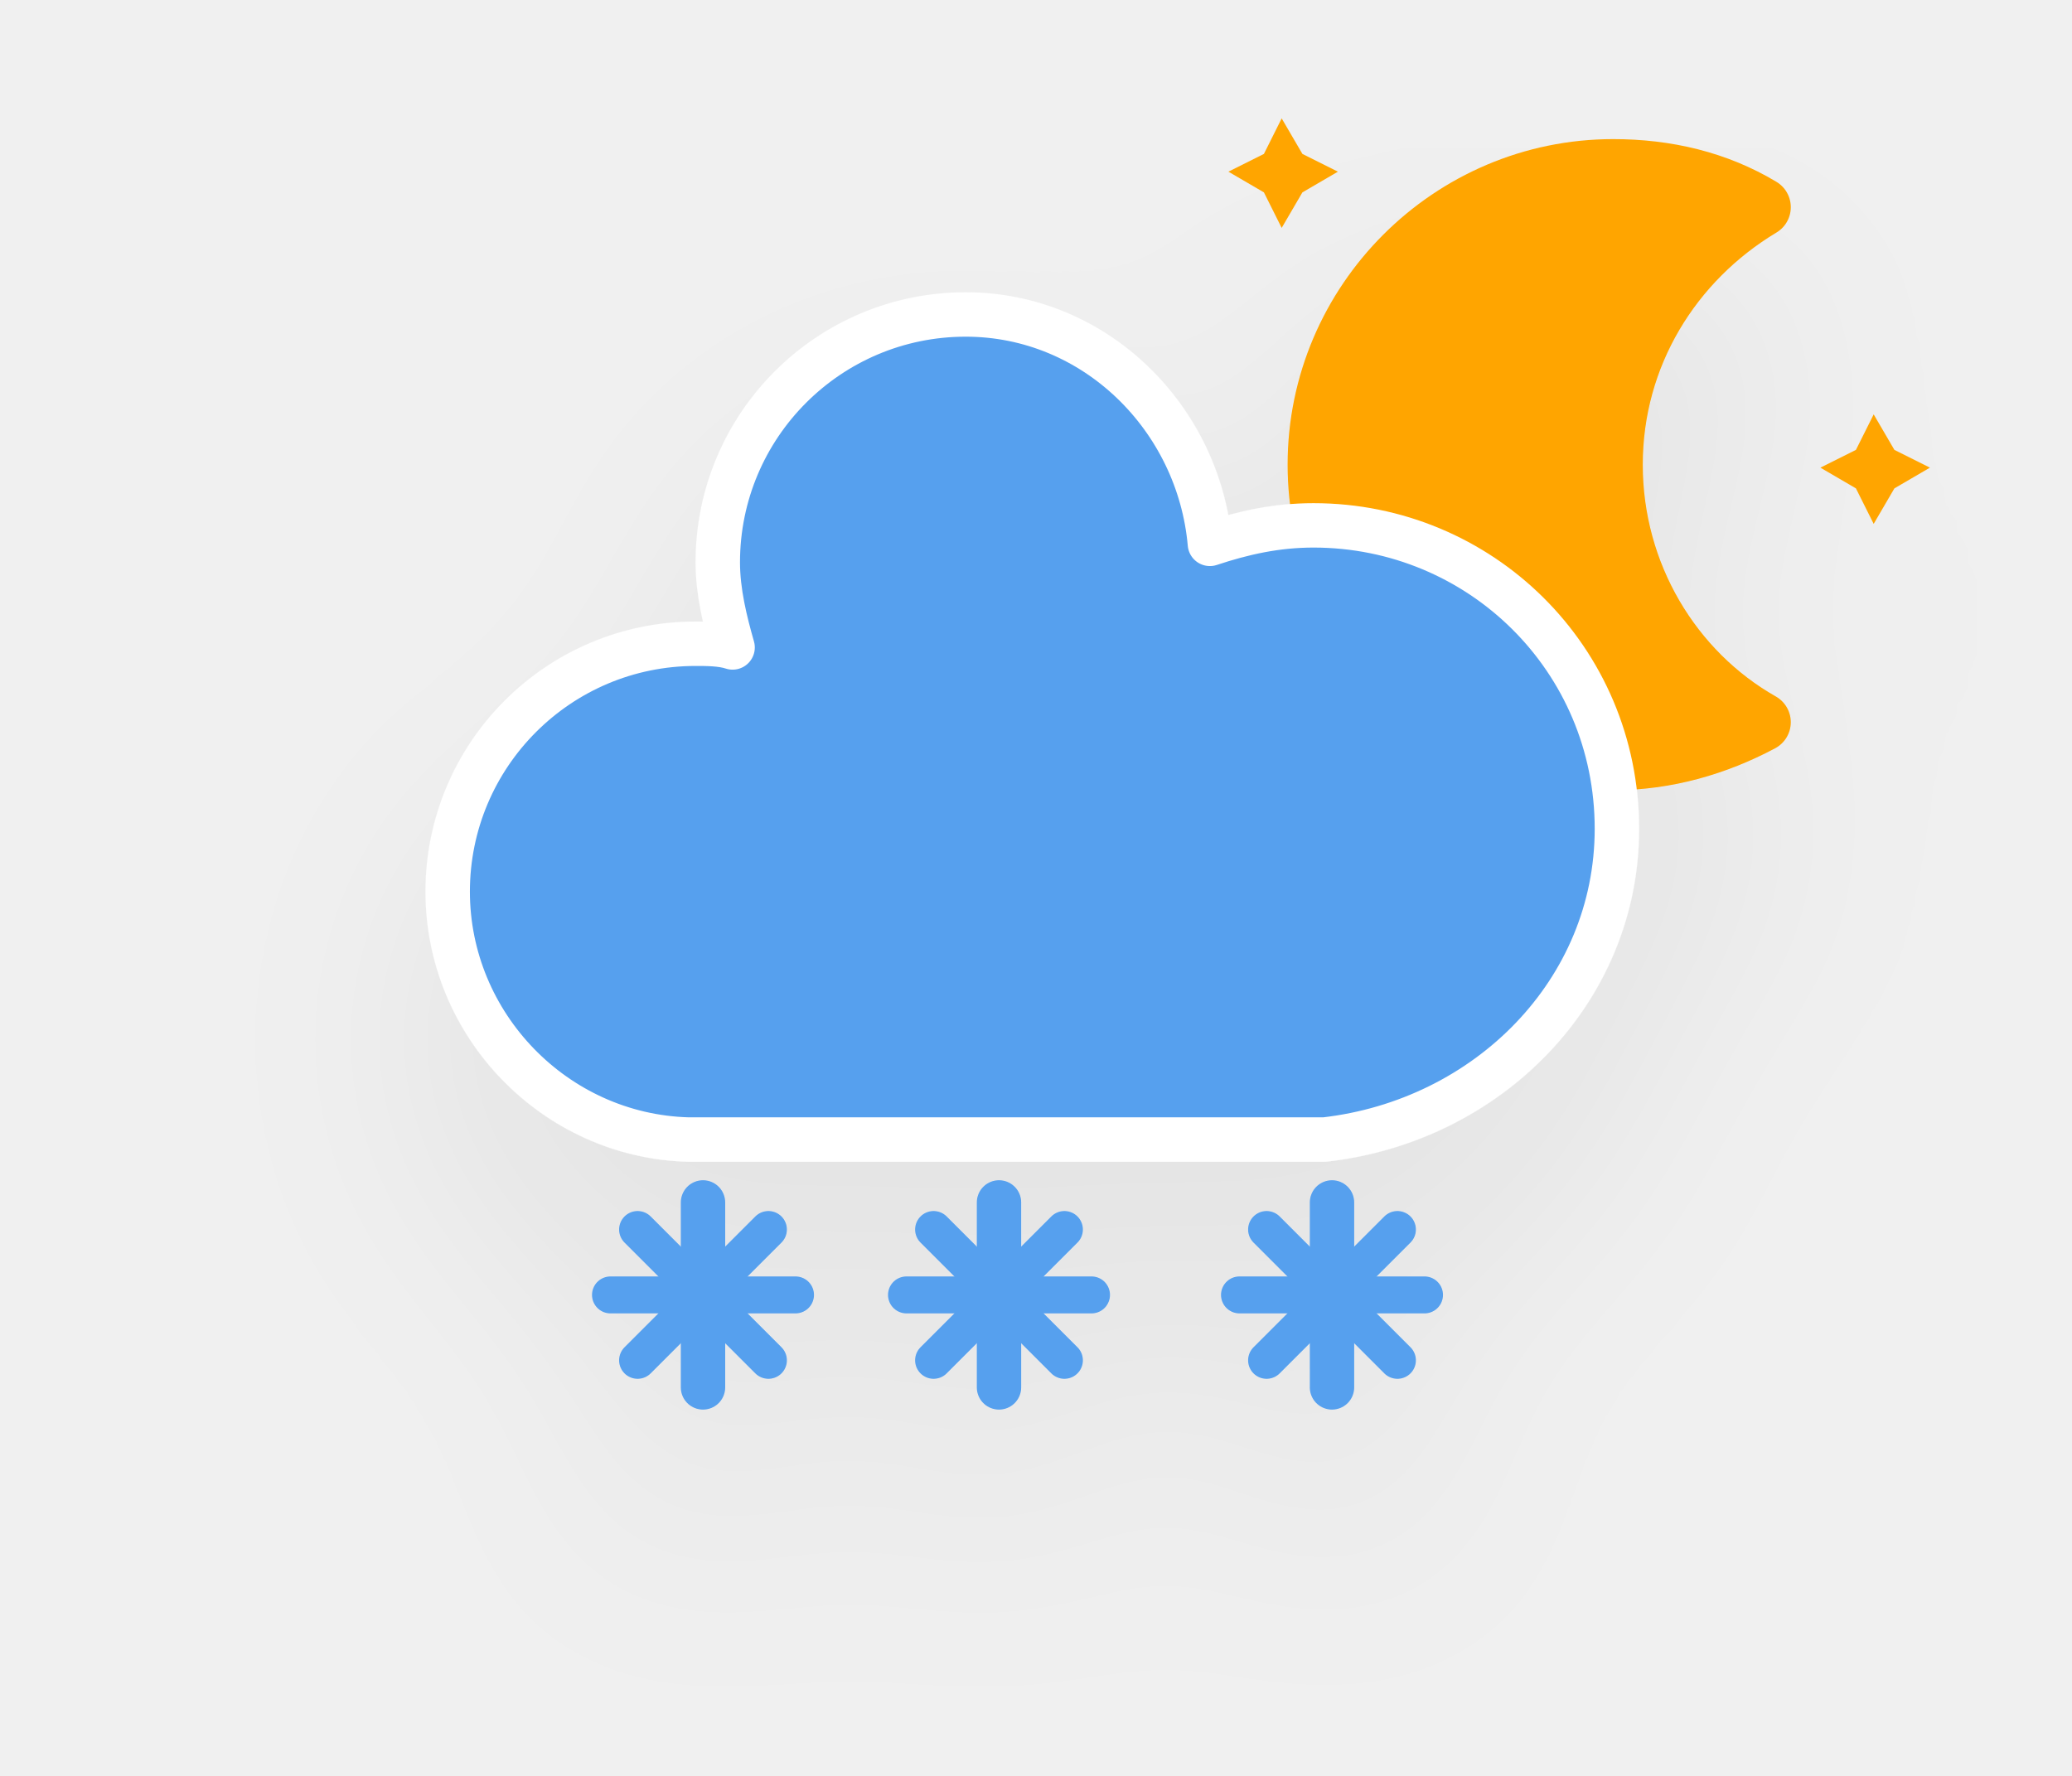
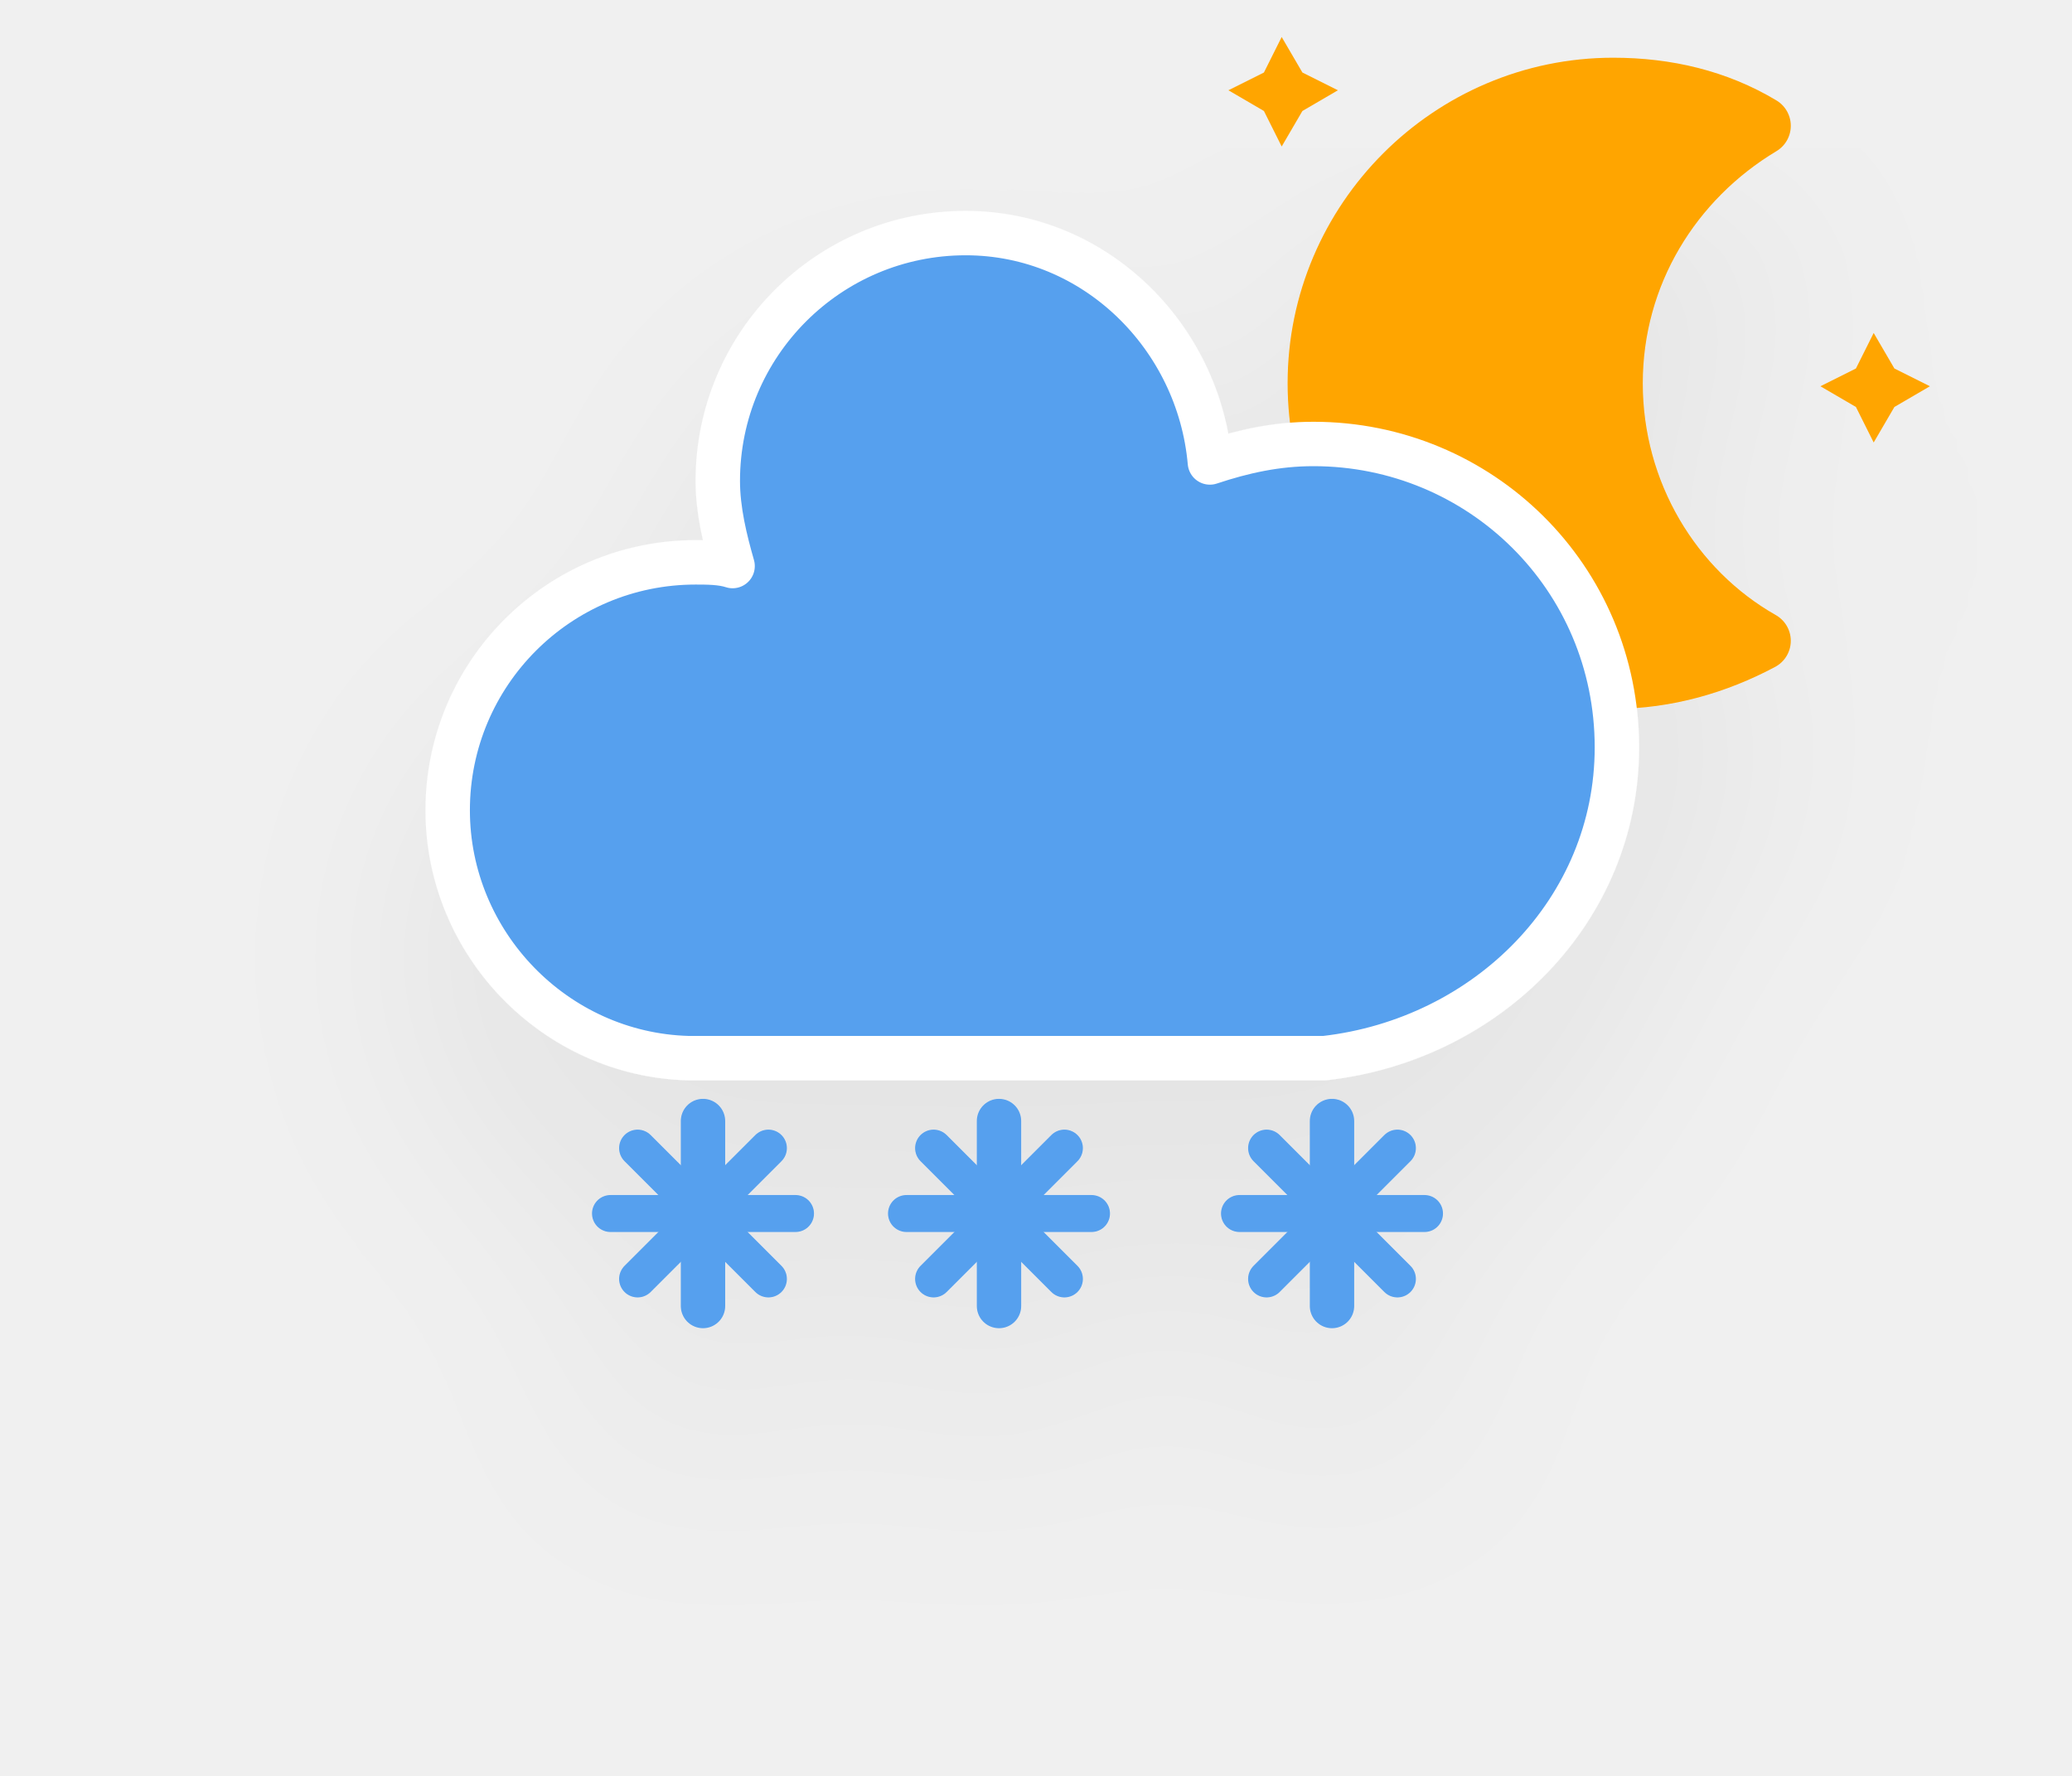
- <svg xmlns="http://www.w3.org/2000/svg" width="56" height="48" version="1.1">
+ <svg xmlns="http://www.w3.org/2000/svg" viewBox="0 2.2 56 48" width="56" height="48" version="1.1">
  <defs>
    <filter id="blur" x="-.247" y="-.269" width="1.494" height="1.676">
      <feGaussianBlur in="SourceAlpha" stdDeviation="3" />
      <feOffset dx="0" dy="4" result="offsetblur" />
      <feComponentTransfer>
        <feFuncA slope="0.05" type="linear" />
      </feComponentTransfer>
      <feMerge>
        <feMergeNode />
        <feMergeNode in="SourceGraphic" />
      </feMerge>
    </filter>
  </defs>
  <g transform="translate(16,-2)" filter="url(#blur)">
    <g transform="matrix(.8 0 0 .8 16 4)">
      <g class="am-weather-moon-star-1">
        <polygon points="1.5 3.3 2.7 2.7 3.3 1.5 4 2.7 5.2 3.3 4 4 3.3 5.2 2.7 4" fill="#ffa500" stroke-miterlimit="10" />
      </g>
      <g class="am-weather-moon-star-2">
        <polygon transform="translate(20,10)" points="1.5 3.3 2.7 2.7 3.3 1.5 4 2.7 5.2 3.3 4 4 3.3 5.2 2.7 4" fill="#ffa500" stroke-miterlimit="10" />
      </g>
      <g class="am-weather-moon">
        <path d="m14.5 13.2c0-3.7 2-6.9 5-8.7-1.5-0.9-3.2-1.3-5-1.3-5.5 0-10 4.5-10 10s4.5 10 10 10c1.8 0 3.5-0.5 5-1.3-3-1.7-5-5-5-8.7z" fill="#ffa500" stroke="#ffa500" stroke-linejoin="round" stroke-width="2" />
      </g>
    </g>
    <g class="am-weather-cloud-3">
      <path transform="translate(-20,-11)" d="m47.7 35.4c0-4.6-3.7-8.2-8.2-8.2-1 0-1.9 0.2-2.8 0.5-0.3-3.4-3.1-6.2-6.6-6.2-3.7 0-6.7 3-6.7 6.7 0 0.8 0.2 1.6 0.4 2.3-0.3-0.1-0.7-0.1-1-0.1-3.7 0-6.7 3-6.7 6.7 0 3.6 2.9 6.6 6.5 6.7h17.2c4.4-0.5 7.9-4 7.9-8.4z" fill="#57a0ee" stroke="#fff" stroke-linejoin="round" stroke-width="1.2" />
    </g>
    <g class="am-weather-snow-1">
      <g transform="translate(3,28)" fill="none" stroke="#57a0ee" stroke-linecap="round">
        <line transform="translate(0,9)" y1="-2.5" y2="2.5" stroke-width="1.2" />
        <line transform="rotate(45,-10.864,4.5)" y1="-2.5" y2="2.5" />
        <line transform="rotate(90,-4.5,4.5)" y1="-2.5" y2="2.5" />
        <line transform="rotate(135,-1.864,4.5)" y1="-2.5" y2="2.5" />
      </g>
    </g>
    <g class="am-weather-snow-2">
      <g transform="translate(11,28)" fill="none" stroke="#57a0ee" stroke-linecap="round">
        <line transform="translate(0,9)" y1="-2.5" y2="2.5" stroke-width="1.2" />
        <line transform="rotate(45,-10.864,4.5)" y1="-2.5" y2="2.5" />
        <line transform="rotate(90,-4.5,4.5)" y1="-2.5" y2="2.5" />
        <line transform="rotate(135,-1.864,4.5)" y1="-2.5" y2="2.5" />
      </g>
    </g>
    <g class="am-weather-snow-3">
      <g transform="translate(20,28)" fill="none" stroke="#57a0ee" stroke-linecap="round">
        <line transform="translate(0,9)" y1="-2.5" y2="2.5" stroke-width="1.2" />
        <line transform="rotate(45,-10.864,4.5)" y1="-2.5" y2="2.5" />
        <line transform="rotate(90,-4.5,4.5)" y1="-2.5" y2="2.5" />
        <line transform="rotate(135,-1.864,4.5)" y1="-2.5" y2="2.5" />
      </g>
    </g>
  </g>
</svg>
